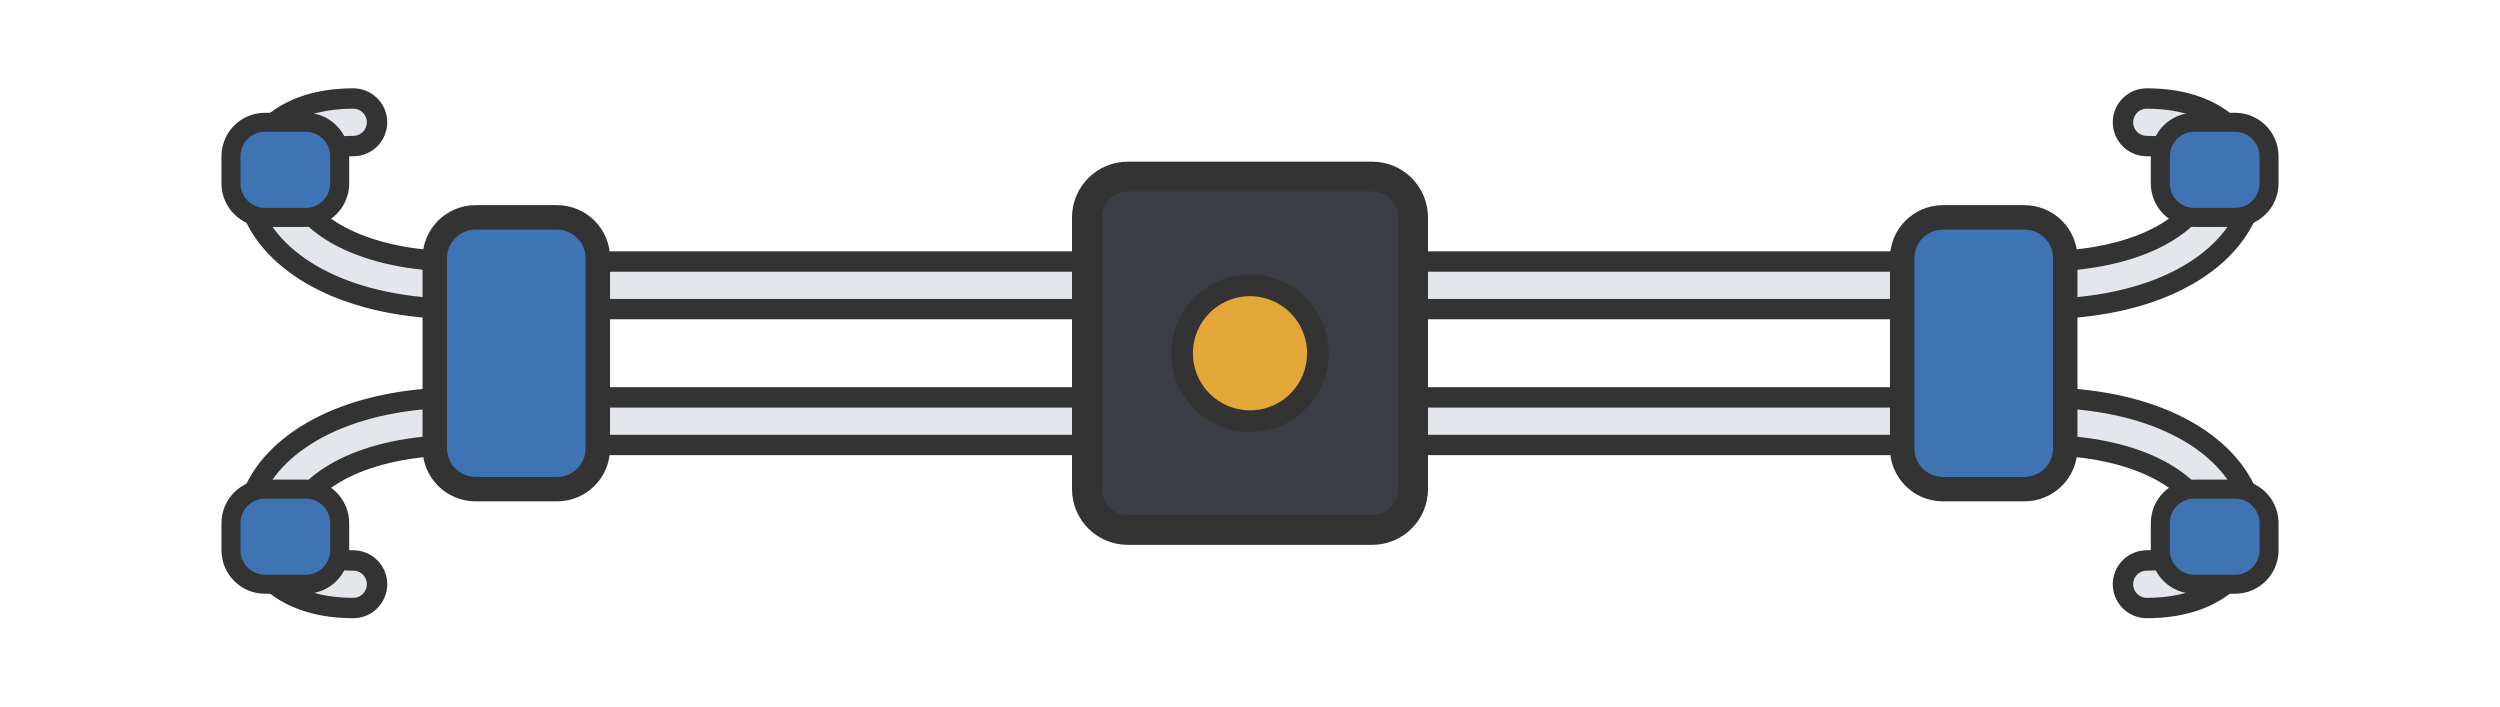
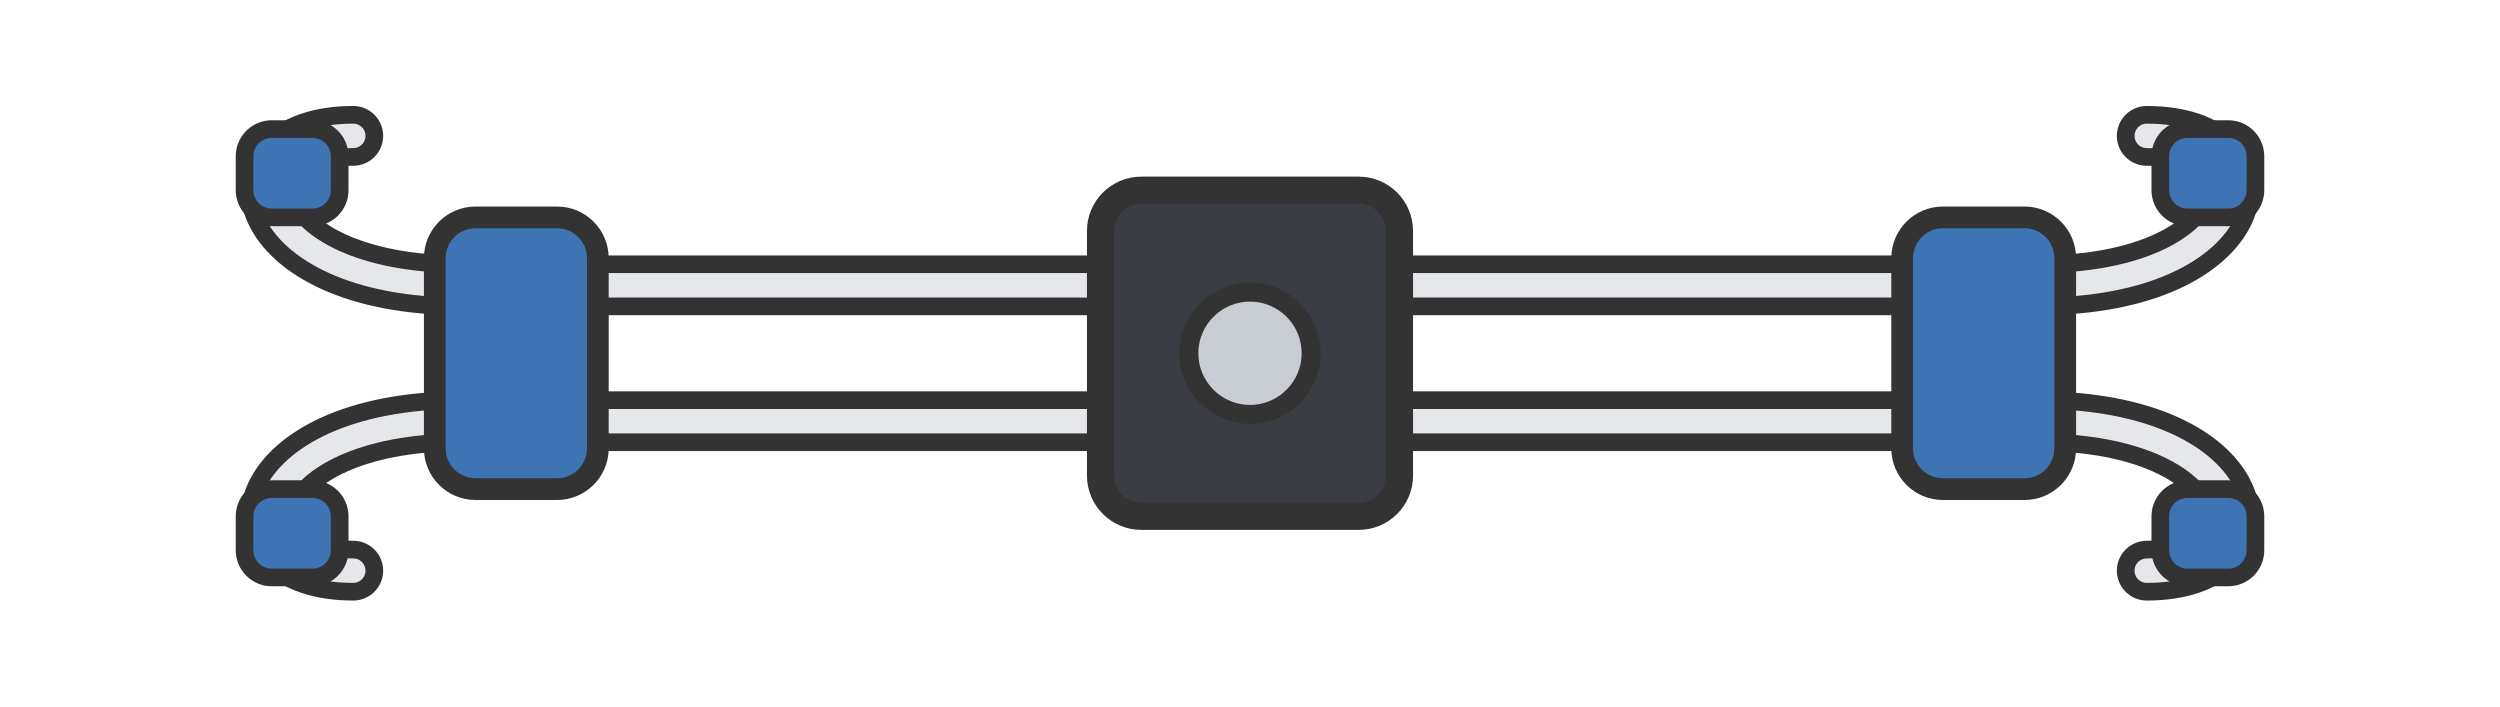
<svg xmlns="http://www.w3.org/2000/svg" width="184" height="52" viewBox="0 0 184 52">
-   <path d="M80 21 H34 C18 21 16 9 26 9 M80 31 H34 C18 31 16 43 26 43" fill="none" stroke="#333333" stroke-width="5.0" stroke-linecap="round" />
-   <path d="M80 21 H34 C18 21 16 9 26 9 M80 31 H34 C18 31 16 43 26 43" fill="none" stroke="#E3E6EB" stroke-width="2.0" stroke-linecap="round" />
-   <path d="M104 21 H150 C166 21 168 9 158 9 M104 31 H150 C166 31 168 43 158 43" fill="none" stroke="#333333" stroke-width="5.0" stroke-linecap="round" />
-   <path d="M104 21 H150 C166 21 168 9 158 9 M104 31 H150 C166 31 168 43 158 43" fill="none" stroke="#E3E6EB" stroke-width="2.0" stroke-linecap="round" />
-   <rect x="32" y="16" width="12" height="20" rx="3" fill="#3E74B4" stroke="#333333" stroke-width="1.8" />
-   <rect x="140" y="16" width="12" height="20" rx="3" fill="#3E74B4" stroke="#333333" stroke-width="1.8" />
-   <rect x="17" y="9" width="8" height="7" rx="2.5" fill="#3E74B4" stroke="#333333" stroke-width="1.4" />
-   <rect x="17" y="36" width="8" height="7" rx="2.5" fill="#3E74B4" stroke="#333333" stroke-width="1.4" />
-   <rect x="159" y="9" width="8" height="7" rx="2.5" fill="#3E74B4" stroke="#333333" stroke-width="1.4" />
-   <rect x="159" y="36" width="8" height="7" rx="2.5" fill="#3E74B4" stroke="#333333" stroke-width="1.4" />
-   <rect x="80" y="13" width="24" height="26" rx="3" fill="#3A3E44" stroke="#333333" stroke-width="2.2" />
-   <circle cx="92" cy="26" r="5" fill="#E4A838" stroke="#333333" stroke-width="1.6" />
+   <path d="M80 21 H34 C18 21 16 10 26 10 M80 31 H34 C18 31 16 42 26 42" fill="none" stroke="#333333" stroke-width="4.4" stroke-linecap="round" />
+   <path d="M80 21 H34 C18 21 16 10 26 10 M80 31 H34 C18 31 16 42 26 42" fill="none" stroke="#E5E7EB" stroke-width="1.8" stroke-linecap="round" />
+   <path d="M104 21 H150 C166 21 168 10 158 10 M104 31 H150 C166 31 168 42 158 42" fill="none" stroke="#333333" stroke-width="4.4" stroke-linecap="round" />
+   <path d="M104 21 H150 C166 21 168 10 158 10 M104 31 H150 C166 31 168 42 158 42" fill="none" stroke="#E5E7EB" stroke-width="1.8" stroke-linecap="round" />
+   <rect x="32" y="16" width="12" height="20" rx="3" fill="#3E74B4" stroke="#333333" stroke-width="1.6" />
+   <rect x="140" y="16" width="12" height="20" rx="3" fill="#3E74B4" stroke="#333333" stroke-width="1.6" />
+   <rect x="18" y="9.5" width="7" height="6.5" rx="2" fill="#3E74B4" stroke="#333333" stroke-width="1.3" />
+   <rect x="18" y="36" width="7" height="6.5" rx="2" fill="#3E74B4" stroke="#333333" stroke-width="1.3" />
+   <rect x="159" y="9.5" width="7" height="6.5" rx="2" fill="#3E74B4" stroke="#333333" stroke-width="1.3" />
+   <rect x="159" y="36" width="7" height="6.5" rx="2" fill="#3E74B4" stroke="#333333" stroke-width="1.3" />
+   <rect x="81" y="14" width="22" height="24" rx="3" fill="#3A3E44" stroke="#333333" stroke-width="2.0" />
+   <circle cx="92" cy="26" r="4.5" fill="#C8CDD3" stroke="#333333" stroke-width="1.4" />
</svg>
